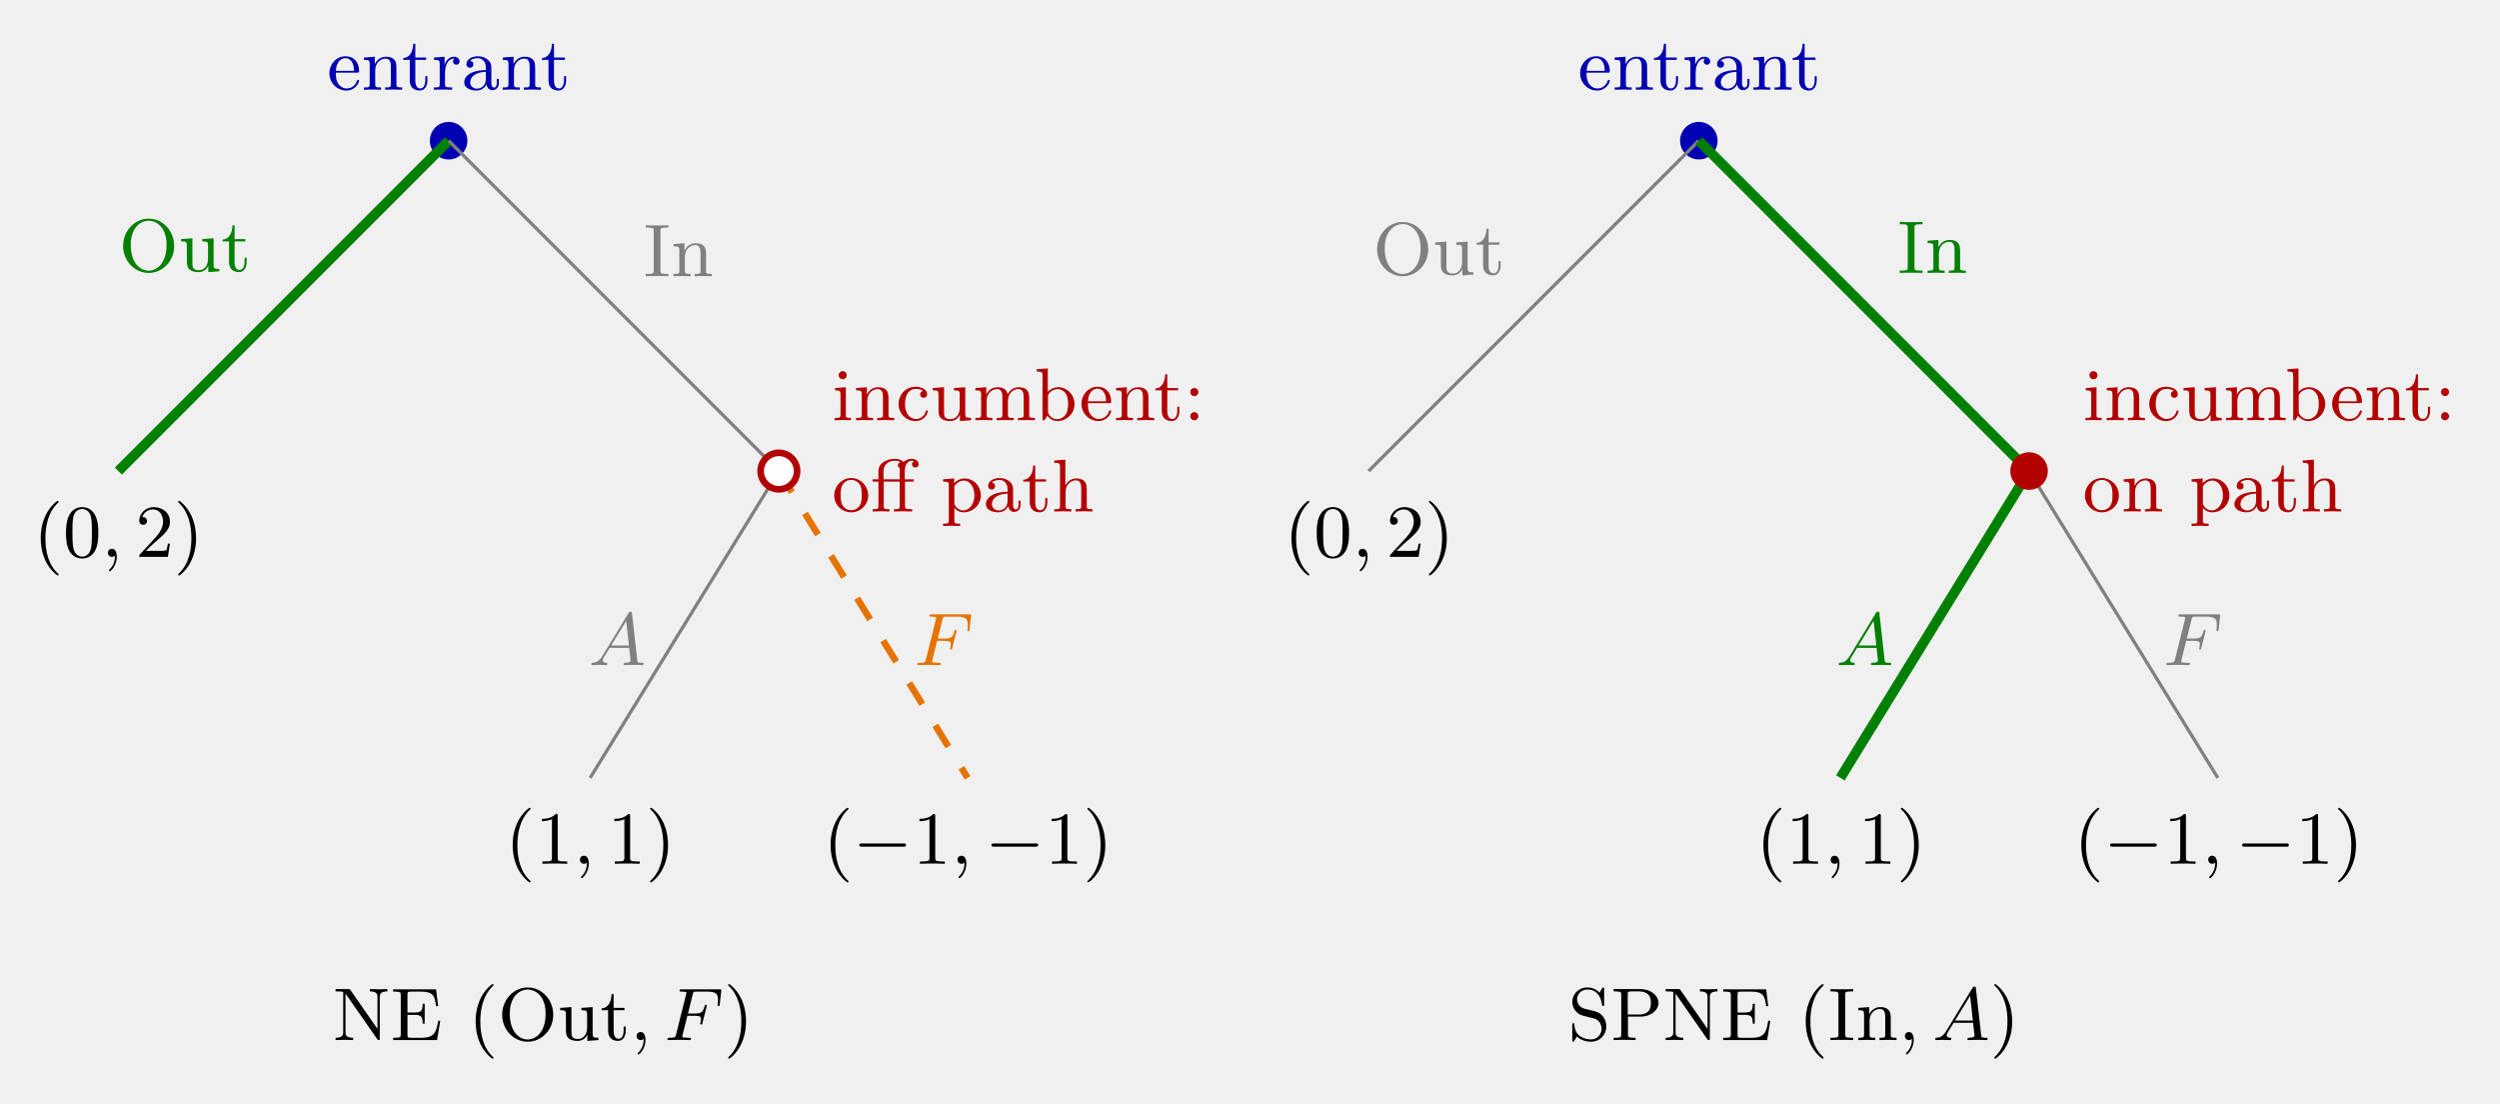
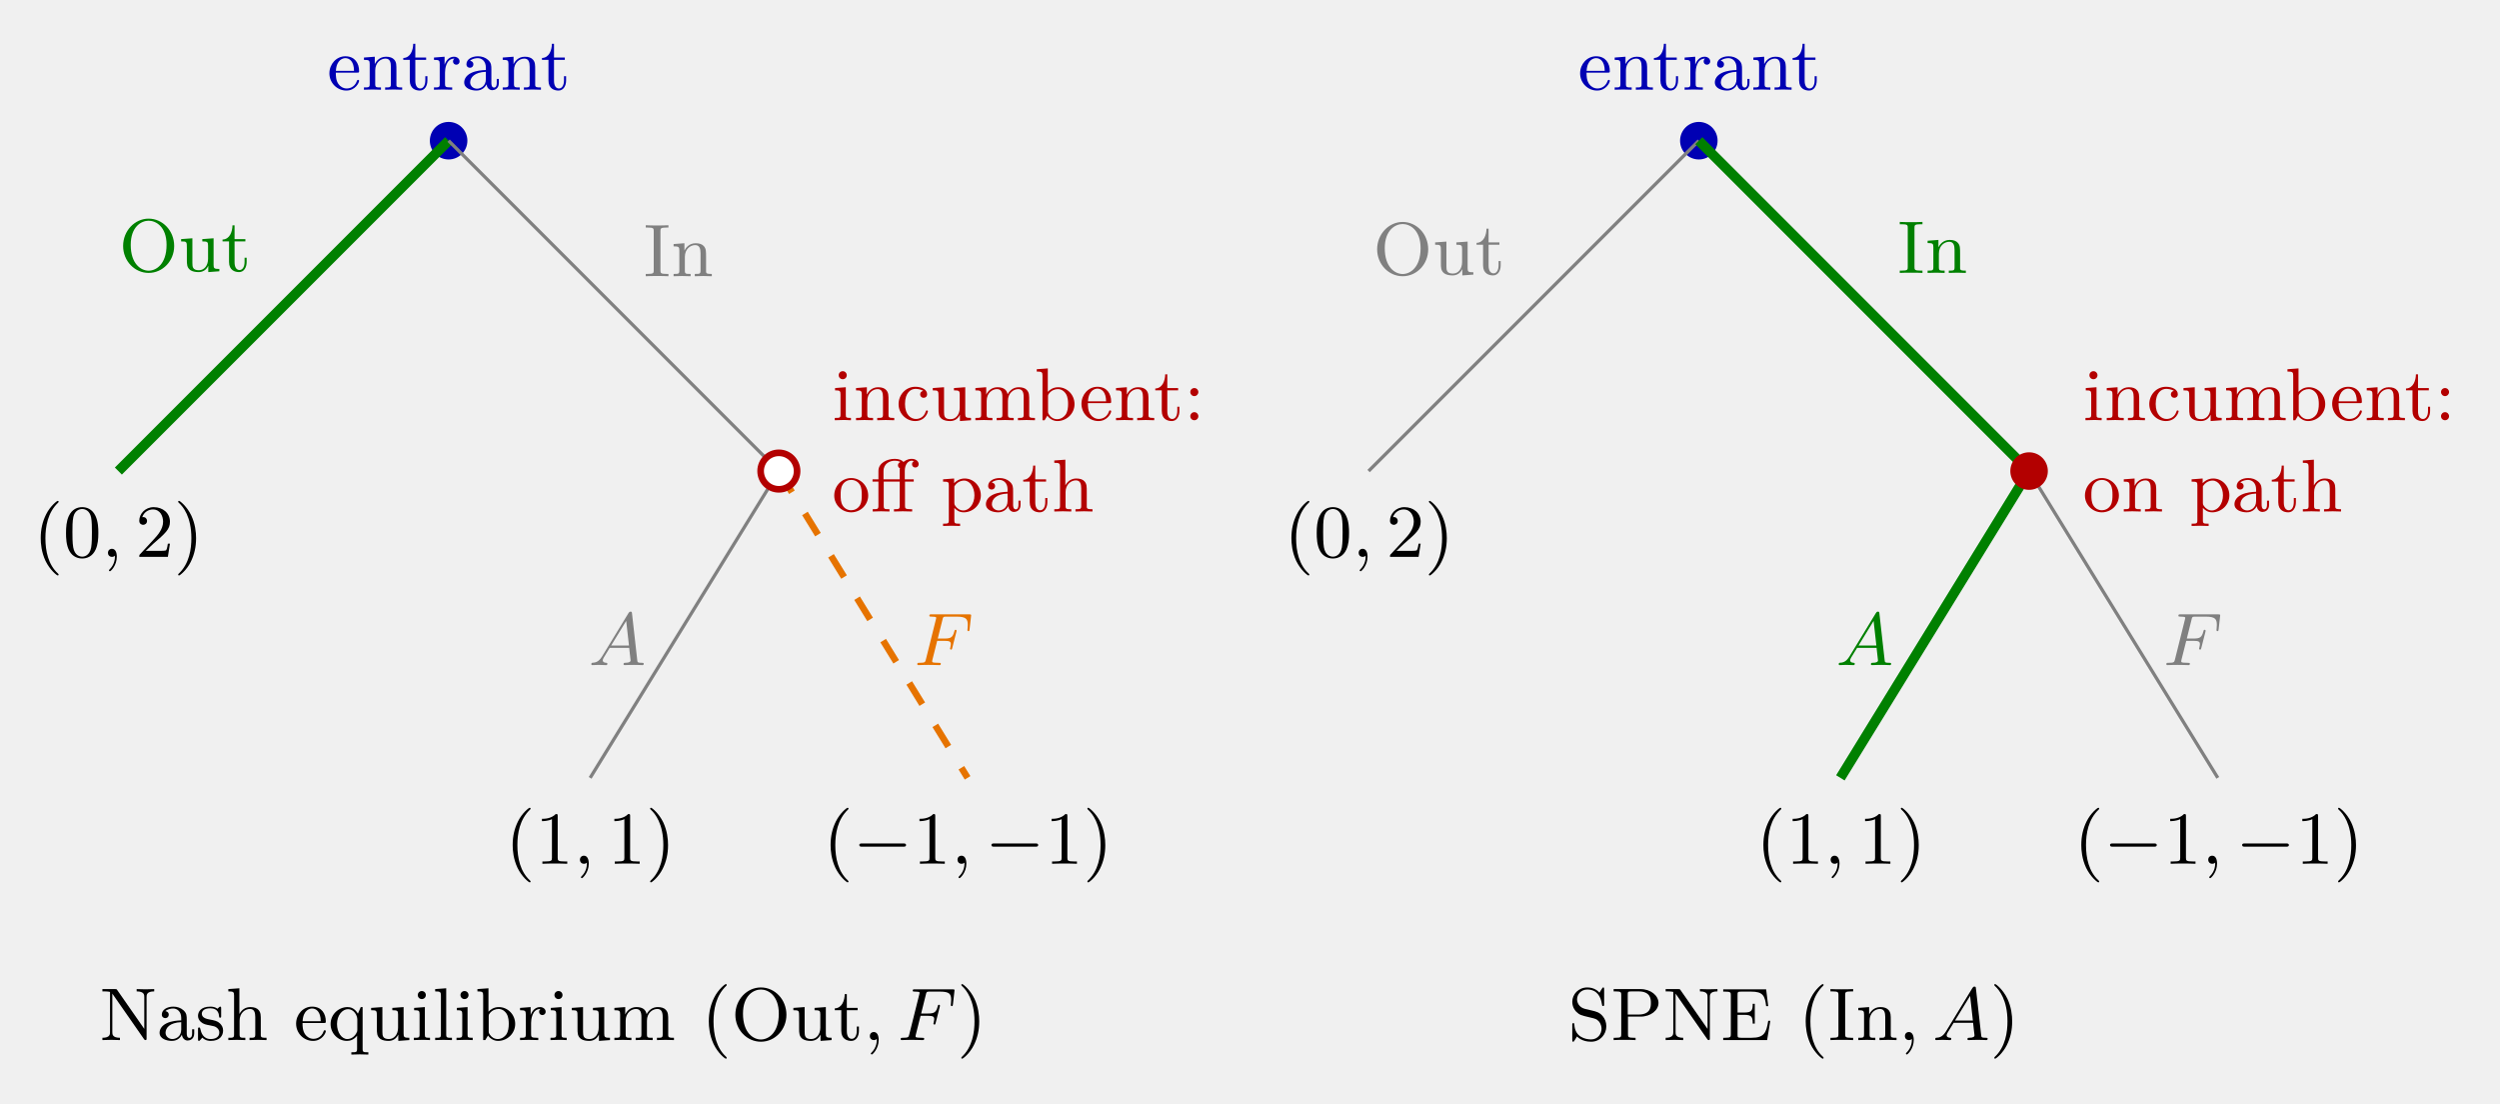
<svg xmlns="http://www.w3.org/2000/svg" xmlns:xlink="http://www.w3.org/1999/xlink" version="1.1" viewBox="0 0 300.303 132.494">
  <defs>
-     <path id="g2-1" d="M1.633-.144C1.633 .152 1.633 .888 .969 1.525C.915 1.579 .915 1.588 .915 1.624C.915 1.686 .978 1.731 1.032 1.731C1.13 1.731 1.857 1.032 1.857-.018C1.857-.574 1.659-.969 1.274-.969C.969-.969 .789-.736 .789-.484S.969 0 1.274 0C1.408 0 1.543-.045 1.633-.144Z" />
-     <path id="g2-2" d="M1.633-1.049C1.193-.332 .798-.305 .44-.278C.377-.269 .332-.197 .332-.117C.332-.063 .368 0 .457 0C.628 0 1.049-.027 1.22-.027C1.417-.027 1.902 0 2.099 0C2.153 0 2.269 0 2.269-.161C2.269-.269 2.162-.278 2.135-.278C2.054-.287 1.713-.305 1.713-.574C1.713-.7 1.812-.87 1.839-.915L2.547-2.072H4.889C4.916-1.866 4.942-1.561 4.969-1.337C5.005-.987 5.059-.592 5.059-.565C5.059-.431 4.934-.278 4.413-.278C4.324-.278 4.207-.278 4.207-.117C4.207-.018 4.279 0 4.341 0C4.512 0 4.727-.018 4.907-.018S5.301-.027 5.445-.027C5.741-.027 5.759-.027 5.974-.018C6.118-.009 6.324 0 6.467 0C6.521 0 6.638 0 6.638-.161C6.638-.278 6.539-.278 6.431-.278C5.893-.278 5.884-.341 5.857-.601L5.23-6.18C5.212-6.378 5.203-6.423 5.05-6.423C4.925-6.423 4.871-6.36 4.799-6.243L1.633-1.049ZM2.718-2.35L4.53-5.31L4.862-2.35H2.718Z" />
-     <path id="g2-3" d="M2.79-2.915H3.669C4.306-2.915 4.431-2.808 4.431-2.521C4.431-2.494 4.422-2.332 4.368-2.117C4.333-2.009 4.333-2 4.333-1.982C4.333-1.946 4.359-1.866 4.458-1.866S4.566-1.911 4.602-2.054L5.095-3.992C5.104-4.028 5.122-4.081 5.122-4.126C5.122-4.18 5.086-4.243 4.996-4.243C4.898-4.243 4.88-4.18 4.844-4.028C4.664-3.328 4.413-3.193 3.687-3.193H2.861C2.978-3.687 3.436-5.526 3.471-5.642C3.534-5.822 3.633-5.822 3.902-5.822H5.14C6.27-5.822 6.467-5.526 6.467-4.835C6.467-4.53 6.423-4.288 6.423-4.216S6.467-4.081 6.548-4.081C6.656-4.081 6.665-4.144 6.683-4.306L6.871-5.974C6.871-6.1 6.781-6.1 6.611-6.1H2.117C1.938-6.1 1.848-6.1 1.848-5.938C1.848-5.822 1.938-5.822 2.126-5.822C2.162-5.822 2.323-5.822 2.467-5.804C2.664-5.777 2.673-5.741 2.673-5.66C2.673-5.633 2.673-5.615 2.628-5.454L1.435-.682C1.354-.359 1.337-.278 .664-.278C.493-.278 .395-.278 .395-.117C.395-.063 .422 0 .529 0C.628 0 1.049-.009 1.139-.018C1.211-.027 1.525-.027 1.722-.027C1.893-.027 2.144-.018 2.359-.018S2.826 0 3.041 0C3.113 0 3.229 0 3.229-.161C3.229-.278 3.14-.278 2.951-.278C2.933-.278 2.7-.278 2.485-.296C2.207-.323 2.189-.359 2.189-.466C2.189-.484 2.189-.538 2.225-.673L2.79-2.915Z" />
    <path id="g1-1" d="M3.059 2.135C3.059 2.09 3.032 2.063 2.978 2C1.821 .942 1.471-.673 1.471-2.243C1.471-3.633 1.74-5.319 3.005-6.521C3.041-6.557 3.059-6.584 3.059-6.629C3.059-6.692 3.014-6.728 2.951-6.728C2.843-6.728 2.036-6.082 1.552-5.104C1.121-4.243 .906-3.319 .906-2.251C.906-1.606 .987-.583 1.48 .475C2.009 1.579 2.843 2.234 2.951 2.234C3.014 2.234 3.059 2.198 3.059 2.135Z" />
    <path id="g1-2" d="M2.673-2.251C2.673-2.987 2.565-3.974 2.099-4.969C1.57-6.073 .736-6.728 .628-6.728C.538-6.728 .52-6.656 .52-6.629C.52-6.584 .538-6.557 .601-6.494C1.121-6.028 2.108-4.808 2.108-2.251C2.108-.969 1.875 .816 .574 2.027C.556 2.054 .52 2.09 .52 2.135C.52 2.162 .538 2.234 .628 2.234C.736 2.234 1.543 1.588 2.027 .61C2.458-.251 2.673-1.175 2.673-2.251Z" />
    <path id="g1-3" d="M4.243-2.87C4.243-3.471 4.216-4.243 3.902-4.916C3.507-5.759 2.826-5.974 2.305-5.974C1.767-5.974 1.085-5.759 .691-4.898C.404-4.279 .359-3.552 .359-2.87C.359-2.287 .377-1.417 .762-.709C1.184 .054 1.884 .197 2.296 .197C2.879 .197 3.543-.054 3.92-.879C4.189-1.48 4.243-2.153 4.243-2.87ZM2.305-.027C2.036-.027 1.39-.152 1.22-1.166C1.13-1.695 1.13-2.467 1.13-2.978C1.13-3.588 1.13-4.297 1.238-4.79C1.417-5.588 1.991-5.75 2.296-5.75C2.637-5.75 3.202-5.57 3.373-4.736C3.471-4.243 3.471-3.543 3.471-2.978C3.471-2.422 3.471-1.668 3.382-1.139C3.193-.117 2.53-.027 2.305-.027Z" />
    <path id="g1-4" d="M2.727-5.732C2.727-5.956 2.718-5.974 2.494-5.974C1.938-5.4 1.112-5.4 .834-5.4V-5.122C1.005-5.122 1.552-5.122 2.036-5.355V-.718C2.036-.386 2.009-.278 1.175-.278H.888V0C1.211-.027 2.009-.027 2.377-.027S3.552-.027 3.875 0V-.278H3.588C2.754-.278 2.727-.386 2.727-.718V-5.732Z" />
    <path id="g1-5" d="M4.144-1.588H3.893C3.875-1.471 3.803-.942 3.687-.798C3.633-.718 3.014-.718 2.835-.718H1.238L2.126-1.561C3.597-2.835 4.144-3.31 4.144-4.225C4.144-5.256 3.292-5.974 2.189-5.974C1.157-5.974 .457-5.158 .457-4.341C.457-3.893 .843-3.848 .924-3.848C1.121-3.848 1.39-3.992 1.39-4.315C1.39-4.584 1.202-4.781 .924-4.781C.879-4.781 .852-4.781 .816-4.772C1.032-5.409 1.606-5.696 2.09-5.696C3.005-5.696 3.319-4.844 3.319-4.225C3.319-3.31 2.628-2.565 2.198-2.099L.556-.323C.457-.224 .457-.206 .457 0H3.893L4.144-1.588Z" />
    <path id="g3-1" d="M6.055-2.054C6.216-2.054 6.387-2.054 6.387-2.251C6.387-2.44 6.207-2.44 6.055-2.44H1.103C.951-2.44 .771-2.44 .771-2.251C.771-2.054 .942-2.054 1.103-2.054H6.055Z" />
+     <path id="g2-1" d="M1.633-.144C1.633 .152 1.633 .888 .969 1.525C.915 1.579 .915 1.588 .915 1.624C.915 1.686 .978 1.731 1.032 1.731C1.13 1.731 1.857 1.032 1.857-.018C1.857-.574 1.659-.969 1.274-.969C.969-.969 .789-.736 .789-.484S.969 0 1.274 0C1.408 0 1.543-.045 1.633-.144Z" />
+     <path id="g2-2" d="M1.633-1.049C1.193-.332 .798-.305 .44-.278C.377-.269 .332-.197 .332-.117C.332-.063 .368 0 .457 0C.628 0 1.049-.027 1.22-.027C1.417-.027 1.902 0 2.099 0C2.153 0 2.269 0 2.269-.161C2.269-.269 2.162-.278 2.135-.278C2.054-.287 1.713-.305 1.713-.574C1.713-.7 1.812-.87 1.839-.915L2.547-2.072H4.889C4.916-1.866 4.942-1.561 4.969-1.337C5.005-.987 5.059-.592 5.059-.565C5.059-.431 4.934-.278 4.413-.278C4.324-.278 4.207-.278 4.207-.117C4.207-.018 4.279 0 4.341 0C4.512 0 4.727-.018 4.907-.018S5.301-.027 5.445-.027C5.741-.027 5.759-.027 5.974-.018C6.118-.009 6.324 0 6.467 0C6.521 0 6.638 0 6.638-.161C6.638-.278 6.539-.278 6.431-.278C5.893-.278 5.884-.341 5.857-.601L5.23-6.18C5.212-6.378 5.203-6.423 5.05-6.423C4.925-6.423 4.871-6.36 4.799-6.243L1.633-1.049ZM2.718-2.35L4.53-5.31L4.862-2.35H2.718Z" />
+     <path id="g2-3" d="M2.79-2.915H3.669C4.306-2.915 4.431-2.808 4.431-2.521C4.431-2.494 4.422-2.332 4.368-2.117C4.333-2.009 4.333-2 4.333-1.982C4.333-1.946 4.359-1.866 4.458-1.866S4.566-1.911 4.602-2.054L5.095-3.992C5.104-4.028 5.122-4.081 5.122-4.126C5.122-4.18 5.086-4.243 4.996-4.243C4.898-4.243 4.88-4.18 4.844-4.028C4.664-3.328 4.413-3.193 3.687-3.193H2.861C2.978-3.687 3.436-5.526 3.471-5.642C3.534-5.822 3.633-5.822 3.902-5.822H5.14C6.27-5.822 6.467-5.526 6.467-4.835C6.467-4.53 6.423-4.288 6.423-4.216S6.467-4.081 6.548-4.081C6.656-4.081 6.665-4.144 6.683-4.306L6.871-5.974C6.871-6.1 6.781-6.1 6.611-6.1H2.117C1.938-6.1 1.848-6.1 1.848-5.938C1.848-5.822 1.938-5.822 2.126-5.822C2.162-5.822 2.323-5.822 2.467-5.804C2.664-5.777 2.673-5.741 2.673-5.66C2.673-5.633 2.673-5.615 2.628-5.454L1.435-.682C1.354-.359 1.337-.278 .664-.278C.493-.278 .395-.278 .395-.117C.395-.063 .422 0 .529 0C.628 0 1.049-.009 1.139-.018C1.211-.027 1.525-.027 1.722-.027C1.893-.027 2.144-.018 2.359-.018S2.826 0 3.041 0C3.113 0 3.229 0 3.229-.161C3.229-.278 3.14-.278 2.951-.278C2.933-.278 2.7-.278 2.485-.296C2.207-.323 2.189-.359 2.189-.466C2.189-.484 2.189-.538 2.225-.673L2.79-2.915Z" />
    <path id="g0-28" d="M4.458-.798V-1.301H4.207V-.807C4.207-.709 4.207-.26 3.884-.26S3.561-.691 3.561-.834V-2.404C3.561-2.915 3.561-3.22 3.157-3.588C2.826-3.884 2.395-4.019 1.946-4.019C1.193-4.019 .565-3.642 .565-3.068C.565-2.79 .753-2.637 .987-2.637C1.229-2.637 1.399-2.817 1.399-3.05C1.399-3.436 .996-3.48 .996-3.48C1.238-3.714 1.668-3.794 1.929-3.794C2.386-3.794 2.897-3.453 2.897-2.664V-2.368C2.413-2.35 1.74-2.305 1.139-2.018C.493-1.704 .296-1.238 .296-.879C.296-.144 1.166 .099 1.767 .099C2.512 .099 2.852-.395 2.978-.646C3.023-.269 3.283 .054 3.669 .054C3.893 .054 4.458-.081 4.458-.798ZM2.897-1.265C2.897-.395 2.225-.126 1.83-.126C1.408-.126 1.014-.431 1.014-.879C1.014-1.471 1.525-2.099 2.897-2.153V-1.265Z" />
    <path id="g0-35" d="M4.808-1.938C4.808-3.059 3.92-3.965 2.843-3.965C2.234-3.965 1.812-3.651 1.597-3.409V-6.225L.269-6.127V-5.848C.879-5.848 .96-5.786 .96-5.346V0H1.211L1.543-.547C1.821-.152 2.269 .099 2.754 .099C3.821 .099 4.808-.762 4.808-1.938ZM4.037-1.946C4.037-1.525 3.983-1.049 3.749-.691C3.552-.404 3.184-.126 2.709-.126C2.305-.126 1.964-.341 1.749-.673C1.624-.861 1.624-.87 1.624-1.041V-2.861C1.624-3.032 1.624-3.041 1.722-3.184C2.027-3.597 2.467-3.74 2.808-3.74C3.193-3.74 3.552-3.525 3.785-3.148C4.019-2.763 4.037-2.234 4.037-1.946Z" />
    <path id="g0-43" d="M3.83-1.067C3.83-1.175 3.732-1.175 3.705-1.175C3.606-1.175 3.606-1.157 3.552-1.005C3.346-.386 2.843-.152 2.386-.152C1.812-.152 1.076-.619 1.076-1.946C1.076-3.346 1.794-3.767 2.332-3.767C2.449-3.767 2.933-3.749 3.265-3.525C3.077-3.489 2.897-3.364 2.897-3.104C2.897-2.87 3.077-2.691 3.31-2.691S3.732-2.843 3.732-3.122C3.732-3.678 3.104-4.019 2.314-4.019C1.166-4.019 .305-3.059 .305-1.938C.305-.78 1.238 .099 2.296 .099C3.543 .099 3.83-.987 3.83-1.067Z" />
    <path id="g0-44" d="M1.758-3.382C1.758-3.651 1.543-3.866 1.274-3.866S.789-3.651 .789-3.382C.789-3.122 1.005-2.897 1.274-2.897S1.758-3.122 1.758-3.382ZM1.758-.484C1.758-.745 1.543-.969 1.274-.969S.789-.745 .789-.484C.789-.215 1.005 0 1.274 0S1.758-.215 1.758-.484Z" />
    <path id="g0-49" d="M6.001-2.314H5.75C5.526-.924 5.292-.278 3.758-.278H2.503C2.081-.278 2.063-.341 2.063-.646V-3.032H2.897C3.776-3.032 3.884-2.754 3.884-1.982H4.135V-4.359H3.884C3.884-3.588 3.776-3.31 2.897-3.31H2.063V-5.454C2.063-5.759 2.081-5.822 2.503-5.822H3.705C5.104-5.822 5.355-5.337 5.499-4.081H5.75L5.499-6.1H.341V-5.822H.547C1.238-5.822 1.256-5.723 1.256-5.391V-.709C1.256-.377 1.238-.278 .547-.278H.341V0H5.615L6.001-2.314Z" />
    <path id="g0-50" d="M3.83-1.067C3.83-1.13 3.785-1.184 3.705-1.184C3.615-1.184 3.588-1.121 3.579-1.085C3.274-.17 2.476-.152 2.341-.152C1.911-.152 1.543-.395 1.337-.7C1.041-1.139 1.032-1.677 1.032-2.054H3.588C3.785-2.054 3.83-2.054 3.83-2.243C3.83-3.166 3.328-4.019 2.18-4.019C1.103-4.019 .26-3.086 .26-1.973C.26-.798 1.202 .099 2.296 .099S3.83-.861 3.83-1.067ZM3.22-2.269H1.041C1.121-3.651 1.929-3.794 2.18-3.794C2.673-3.794 3.211-3.418 3.22-2.269Z" />
    <path id="g0-63" d="M4.907 0V-.278C4.449-.278 4.225-.278 4.216-.556V-2.278C4.216-3.023 4.216-3.283 3.965-3.597C3.758-3.848 3.418-3.965 2.969-3.965C2.368-3.965 1.929-3.651 1.65-3.148H1.642V-6.225L.314-6.127V-5.848C.924-5.848 1.005-5.786 1.005-5.346V-.691C1.005-.278 .906-.278 .314-.278V0C.736-.018 .906-.027 1.337-.027S1.884-.018 2.359 0V-.278C1.767-.278 1.668-.278 1.668-.691V-2.323C1.668-3.274 2.341-3.74 2.906-3.74C3.436-3.74 3.552-3.301 3.552-2.763V-.691C3.552-.278 3.453-.278 2.861-.278V0C3.283-.018 3.453-.027 3.884-.027S4.431-.018 4.907 0Z" />
    <path id="g0-65" d="M3.023 0V-.278H2.799C2.081-.278 2.063-.386 2.063-.709V-5.418C2.063-5.741 2.081-5.848 2.799-5.848H3.023V-6.127C2.655-6.1 2.045-6.1 1.659-6.1S.664-6.1 .296-6.127V-5.848H.52C1.238-5.848 1.256-5.741 1.256-5.418V-.709C1.256-.386 1.238-.278 .52-.278H.296V0C.664-.027 1.274-.027 1.659-.027S2.655-.027 3.023 0Z" />
    <path id="g0-66" d="M2.269 0V-.278C1.686-.278 1.65-.323 1.65-.673V-3.965L.359-3.866V-3.588C.933-3.588 1.014-3.534 1.014-3.095V-.691C1.014-.278 .915-.278 .323-.278V0C.727-.018 .915-.027 1.31-.027C1.453-.027 1.83-.027 2.269 0ZM1.767-5.409C1.767-5.678 1.552-5.893 1.283-5.893S.798-5.678 .798-5.409S1.014-4.925 1.283-4.925S1.767-5.14 1.767-5.409Z" />
+     <path id="g0-72" d="M2.341 0V-.278C1.749-.278 1.65-.278 1.65-.691V-6.225L.323-6.127V-5.848C.933-5.848 1.014-5.786 1.014-5.346V-.691C1.014-.278 .915-.278 .323-.278V0C.745-.018 .915-.027 1.328-.027C1.749-.027 1.902-.018 2.341 0Z" />
    <path id="g0-75" d="M7.472 0V-.278C7.015-.278 6.79-.278 6.781-.556V-2.278C6.781-3.059 6.781-3.31 6.485-3.642C6.297-3.857 5.938-3.965 5.526-3.965C4.88-3.965 4.44-3.588 4.189-3.113C4.081-3.642 3.723-3.965 2.969-3.965C2.251-3.965 1.812-3.498 1.624-3.086H1.615V-3.965L.314-3.866V-3.588C.924-3.588 1.005-3.525 1.005-3.086V-.691C1.005-.278 .906-.278 .314-.278V0C.736-.018 .906-.027 1.337-.027S1.884-.018 2.359 0V-.278C1.767-.278 1.668-.278 1.668-.691V-2.323C1.668-3.292 2.368-3.74 2.906-3.74C3.4-3.74 3.561-3.391 3.561-2.763V-.691C3.561-.278 3.462-.278 2.87-.278V0C3.292-.018 3.462-.027 3.893-.027S4.44-.018 4.916 0V-.278C4.324-.278 4.225-.278 4.225-.691V-2.323C4.225-3.292 4.925-3.74 5.463-3.74C5.956-3.74 6.118-3.391 6.118-2.763V-.691C6.118-.278 6.019-.278 5.427-.278V0C5.848-.018 6.019-.027 6.449-.027S6.997-.018 7.472 0Z" />
    <path id="g0-76" d="M6.566-5.848V-6.127C6.082-6.109 5.947-6.1 5.517-6.1C5.077-6.1 4.96-6.109 4.458-6.127V-5.848C5.373-5.848 5.373-5.418 5.373-5.176V-1.346L2.117-6.019C2.045-6.127 2.018-6.127 1.848-6.127H.341V-5.848H.592C1.023-5.848 1.256-5.786 1.256-5.786V-.951C1.256-.709 1.256-.278 .341-.278V0C.834-.018 .96-.027 1.399-.027C1.83-.027 1.964-.018 2.449 0V-.278C1.534-.278 1.534-.709 1.534-.951V-5.579L5.346-.108C5.418 0 5.463 0 5.508 0C5.651 0 5.651-.072 5.651-.242V-5.176C5.651-5.418 5.651-5.848 6.566-5.848Z" />
    <path id="g0-77" d="M4.907 0V-.278C4.449-.278 4.225-.278 4.216-.556V-2.278C4.216-3.023 4.216-3.283 3.965-3.597C3.758-3.848 3.418-3.965 2.969-3.965C2.135-3.965 1.749-3.346 1.624-3.095H1.615V-3.965L.314-3.866V-3.588C.924-3.588 1.005-3.525 1.005-3.086V-.691C1.005-.278 .906-.278 .314-.278V0C.736-.018 .906-.027 1.337-.027S1.884-.018 2.359 0V-.278C1.767-.278 1.668-.278 1.668-.691V-2.323C1.668-3.274 2.341-3.74 2.906-3.74C3.436-3.74 3.552-3.301 3.552-2.763V-.691C3.552-.278 3.453-.278 2.861-.278V0C3.283-.018 3.453-.027 3.884-.027S4.431-.018 4.907 0Z" />
    <path id="g0-80" d="M6.647-3.041C6.647-4.871 5.256-6.324 3.579-6.324S.511-4.862 .511-3.041S1.911 .197 3.579 .197S6.647-1.22 6.647-3.041ZM5.732-3.175C5.732-.861 4.485-.072 3.579-.072S1.426-.861 1.426-3.175C1.426-5.364 2.709-6.073 3.579-6.073S5.732-5.364 5.732-3.175Z" />
    <path id="g0-81" d="M4.341-1.911C4.341-3.086 3.409-4.019 2.305-4.019C1.166-4.019 .26-3.059 .26-1.911C.26-.789 1.193 .099 2.296 .099C3.436 .099 4.341-.807 4.341-1.911ZM3.57-1.991C3.57-1.659 3.57-1.139 3.346-.745C3.095-.332 2.682-.152 2.305-.152C1.857-.152 1.48-.377 1.274-.727C1.041-1.103 1.032-1.579 1.032-1.991C1.032-2.323 1.032-2.835 1.256-3.202C1.525-3.66 1.973-3.794 2.296-3.794C2.808-3.794 3.175-3.507 3.355-3.202C3.561-2.826 3.57-2.368 3.57-1.991Z" />
    <path id="g0-83" d="M5.75-4.458C5.75-5.346 4.826-6.127 3.579-6.127H.359V-5.848H.565C1.256-5.848 1.274-5.75 1.274-5.418V-.709C1.274-.377 1.256-.278 .565-.278H.359V0C.762-.027 1.265-.027 1.677-.027S2.592-.027 2.996 0V-.278H2.79C2.099-.278 2.081-.377 2.081-.709V-2.817H3.579C4.835-2.817 5.75-3.597 5.75-4.458ZM4.835-4.458C4.835-4.054 4.835-3.068 3.346-3.068H2.054V-5.481C2.054-5.786 2.072-5.848 2.494-5.848H3.355C4.835-5.848 4.835-4.862 4.835-4.458Z" />
    <path id="g0-84" d="M4.808-1.938C4.808-3.068 3.929-3.965 2.87-3.965C2.386-3.965 1.938-3.767 1.597-3.4V-3.965L.269-3.866V-3.588C.906-3.588 .96-3.534 .96-3.148V1.049C.96 1.462 .861 1.462 .269 1.462V1.74C.691 1.722 .861 1.713 1.292 1.713S1.839 1.722 2.314 1.74V1.462C1.722 1.462 1.624 1.462 1.624 1.049V-.431C1.857-.197 2.162 .099 2.754 .099C3.821 .099 4.808-.762 4.808-1.938ZM4.037-1.938C4.037-.915 3.427-.126 2.7-.126C2.296-.126 1.955-.359 1.74-.673C1.624-.852 1.624-.87 1.624-1.041V-3.014C1.929-3.534 2.422-3.714 2.799-3.714C3.498-3.714 4.037-2.906 4.037-1.938Z" />
+     <path id="g0-91" d="M4.844 1.74V1.462C4.252 1.462 4.153 1.462 4.153 1.049V-3.965H3.929L3.588-3.175C3.166-3.884 2.655-3.965 2.341-3.965C1.283-3.965 .305-3.104 .305-1.929C.305-.789 1.22 .099 2.269 .099C2.646 .099 3.104-.036 3.489-.529V1.049C3.489 1.462 3.391 1.462 2.799 1.462V1.74C3.22 1.722 3.391 1.713 3.821 1.713S4.368 1.722 4.844 1.74ZM3.516-1.238C3.516-1.076 3.516-1.041 3.382-.798C3.157-.413 2.781-.126 2.305-.126C1.642-.126 1.076-.915 1.076-1.929C1.076-2.969 1.713-3.714 2.404-3.714C3.104-3.714 3.516-2.969 3.516-2.476V-1.238Z" />
    <path id="g0-96" d="M3.346-3.409C3.346-3.696 3.077-3.965 2.673-3.965C2.135-3.965 1.758-3.588 1.552-3.032H1.543V-3.965L.269-3.866V-3.588C.879-3.588 .96-3.525 .96-3.086V-.691C.96-.278 .861-.278 .269-.278V0C.745-.018 .861-.027 1.319-.027L2.458 0V-.278H2.278C1.624-.278 1.597-.377 1.597-.709V-2.054C1.597-2.422 1.695-3.74 2.718-3.74V-3.732C2.7-3.723 2.556-3.615 2.556-3.4C2.556-3.157 2.745-3.005 2.951-3.005C3.14-3.005 3.346-3.14 3.346-3.409Z" />
    <path id="g0-97" d="M4.602-1.659C4.602-2.171 4.413-2.565 4.198-2.835C3.812-3.328 3.409-3.427 2.826-3.561L2.036-3.749C1.319-3.929 1.085-4.503 1.085-4.898C1.085-5.499 1.57-6.073 2.323-6.073C3.48-6.073 3.947-5.212 4.072-4.306C4.099-4.135 4.108-4.09 4.216-4.09C4.341-4.09 4.341-4.153 4.341-4.341V-6.073C4.341-6.252 4.341-6.324 4.234-6.324C4.171-6.324 4.162-6.315 4.099-6.207C3.983-6.046 4.072-6.162 3.776-5.696C3.624-5.875 3.157-6.324 2.314-6.324C1.265-6.324 .511-5.508 .511-4.593C.511-3.893 .933-3.462 .978-3.418C1.381-3.023 1.543-2.978 2.61-2.727C3.337-2.556 3.418-2.539 3.714-2.234C3.714-2.234 4.028-1.893 4.028-1.363C4.028-.753 3.588-.081 2.772-.081C2.081-.081 .834-.368 .762-1.848C.753-1.982 .753-2.036 .637-2.036C.511-2.036 .511-1.964 .511-1.785V-.054C.511 .126 .511 .197 .619 .197C.682 .197 .691 .188 .753 .081C.87-.081 .78 .036 1.076-.431C1.633 .108 2.341 .197 2.781 .197C3.875 .197 4.602-.7 4.602-1.659Z" />
+     <path id="g0-98" d="M3.319-1.148C3.319-1.552 3.14-1.794 2.942-2C2.637-2.296 2.314-2.359 1.65-2.485C1.417-2.53 .762-2.646 .762-3.157C.762-3.444 .969-3.821 1.785-3.821C2.754-3.821 2.817-3.077 2.835-2.852C2.843-2.745 2.843-2.691 2.96-2.691C3.086-2.691 3.086-2.754 3.086-2.924V-3.785C3.086-3.938 3.086-4.019 2.978-4.019C2.933-4.019 2.915-4.019 2.799-3.911C2.781-3.893 2.7-3.812 2.646-3.767C2.368-3.965 2.09-4.019 1.785-4.019C.601-4.019 .305-3.364 .305-2.906C.305-2.619 .431-2.386 .637-2.189C.942-1.911 1.283-1.848 1.74-1.767C2.198-1.677 2.35-1.65 2.547-1.498C2.637-1.426 2.861-1.256 2.861-.915C2.861-.126 1.955-.126 1.83-.126C.915-.126 .682-.888 .574-1.372C.547-1.462 .538-1.516 .431-1.516C.305-1.516 .305-1.444 .305-1.283V-.135C.305 .018 .305 .099 .413 .099C.466 .099 .475 .09 .637-.081C.673-.135 .771-.251 .816-.296C1.193 .072 1.606 .099 1.83 .099C2.933 .099 3.319-.547 3.319-1.148Z" />
    <path id="g0-105" d="M3.068-1.112V-1.624H2.817V-1.139C2.817-.475 2.539-.152 2.216-.152C1.615-.152 1.615-.942 1.615-1.103V-3.588H2.915V-3.866H1.615V-5.517H1.363C1.354-4.763 1.041-3.839 .17-3.812V-3.588H.951V-1.112C.951-.108 1.677 .099 2.153 .099C2.754 .099 3.068-.475 3.068-1.112Z" />
    <path id="g0-109" d="M4.907 0V-.278C4.297-.278 4.216-.341 4.216-.78V-3.965L2.861-3.866V-3.588C3.471-3.588 3.552-3.525 3.552-3.086V-1.498C3.552-.7 3.104-.126 2.458-.126C1.713-.126 1.668-.511 1.668-.996V-3.965L.314-3.866V-3.588C1.005-3.588 1.005-3.561 1.005-2.763V-1.417C1.005-.834 1.005-.457 1.417-.144C1.677 .036 2.045 .099 2.404 .099C2.87 .099 3.31-.108 3.57-.646H3.579V.099L4.907 0Z" />
    <path id="g0-122" d="M5.795-5.687C5.795-6.019 5.472-6.324 4.951-6.324C4.745-6.324 4.333-6.27 3.974-5.947C3.785-6.171 3.427-6.324 2.924-6.324C1.991-6.324 .96-5.822 .96-4.88V-3.866H.251V-3.588H.96V-.691C.96-.278 .861-.278 .269-.278V0C.691-.018 .861-.027 1.274-.027C1.695-.027 1.848-.018 2.287 0V-.278C1.695-.278 1.597-.278 1.597-.691V-3.588H3.516V-.691C3.516-.278 3.418-.278 2.826-.278V0C3.301-.018 3.418-.027 3.875-.027L5.014 0V-.278H4.835C4.18-.278 4.153-.377 4.153-.709V-3.588H5.203V-3.866H4.126V-4.88C4.126-5.687 4.557-6.1 4.96-6.1C4.987-6.1 5.095-6.1 5.23-6.046C5.14-6.01 4.996-5.902 4.996-5.678C4.996-5.445 5.167-5.283 5.391-5.283C5.633-5.283 5.795-5.454 5.795-5.687ZM3.606-5.947C3.525-5.92 3.31-5.831 3.31-5.552C3.31-5.463 3.337-5.283 3.543-5.194C3.516-5.086 3.516-5.005 3.516-4.898V-3.866H1.57V-4.853C1.57-5.759 2.341-6.1 2.924-6.1C3.032-6.1 3.337-6.091 3.606-5.947Z" />
  </defs>
  <g id="page1">
    <path d="M56.164 16.9C56.164 15.655 55.155 14.646 53.909 14.646S51.655 15.655 51.655 16.9S52.664 19.155 53.909 19.155S56.164 18.145 56.164 16.9Z" fill="#0000b3" />
    <g fill="#0000b3" transform="matrix(1 0 0 1 0 132.494)">
      <use x="39.323" y="-121.715" xlink:href="#g0-50" />
      <use x="43.422" y="-121.715" xlink:href="#g0-77" />
      <use x="48.293" y="-121.715" xlink:href="#g0-105" />
      <use x="51.881" y="-121.715" xlink:href="#g0-96" />
      <use x="55.487" y="-121.715" xlink:href="#g0-28" />
      <use x="60.097" y="-121.715" xlink:href="#g0-77" />
      <use x="64.959" y="-121.715" xlink:href="#g0-105" />
    </g>
    <g transform="matrix(1 0 0 1 0 132.494)">
      <use x="3.987" y="-65.602" xlink:href="#g1-1" />
      <use x="7.575" y="-65.602" xlink:href="#g1-3" />
      <use x="12.181" y="-65.602" xlink:href="#g2-1" />
      <use x="16.279" y="-65.602" xlink:href="#g1-5" />
      <use x="20.889" y="-65.602" xlink:href="#g1-2" />
    </g>
    <g transform="matrix(1 0 0 1 0 132.494)">
      <use x="60.702" y="-28.737" xlink:href="#g1-1" />
      <use x="64.291" y="-28.737" xlink:href="#g1-4" />
      <use x="68.897" y="-28.737" xlink:href="#g2-1" />
      <use x="72.994" y="-28.737" xlink:href="#g1-4" />
      <use x="77.605" y="-28.737" xlink:href="#g1-2" />
    </g>
    <g transform="matrix(1 0 0 1 0 132.494)">
      <use x="98.905" y="-28.737" xlink:href="#g1-1" />
      <use x="102.49" y="-28.737" xlink:href="#g3-1" />
      <use x="109.66" y="-28.737" xlink:href="#g1-4" />
      <use x="114.27" y="-28.737" xlink:href="#g2-1" />
      <use x="118.368" y="-28.737" xlink:href="#g3-1" />
      <use x="125.538" y="-28.737" xlink:href="#g1-4" />
      <use x="130.148" y="-28.737" xlink:href="#g1-2" />
    </g>
    <path d="M206.402 16.9C206.402 15.655 205.393 14.646 204.148 14.646S201.893 15.655 201.893 16.9S202.902 19.155 204.148 19.155S206.402 18.145 206.402 16.9Z" fill="#0000b3" />
    <g fill="#0000b3" transform="matrix(1 0 0 1 0 132.494)">
      <use x="189.621" y="-121.715" xlink:href="#g0-50" />
      <use x="193.72" y="-121.715" xlink:href="#g0-77" />
      <use x="198.582" y="-121.715" xlink:href="#g0-105" />
      <use x="202.17" y="-121.715" xlink:href="#g0-96" />
      <use x="205.776" y="-121.715" xlink:href="#g0-28" />
      <use x="210.386" y="-121.715" xlink:href="#g0-77" />
      <use x="215.248" y="-121.715" xlink:href="#g0-105" />
    </g>
    <g transform="matrix(1 0 0 1 0 132.494)">
      <use x="154.283" y="-65.602" xlink:href="#g1-1" />
      <use x="157.871" y="-65.602" xlink:href="#g1-3" />
      <use x="162.479" y="-65.602" xlink:href="#g2-1" />
      <use x="166.576" y="-65.602" xlink:href="#g1-5" />
      <use x="171.187" y="-65.602" xlink:href="#g1-2" />
    </g>
    <g transform="matrix(1 0 0 1 0 132.494)">
      <use x="210.999" y="-28.737" xlink:href="#g1-1" />
      <use x="214.587" y="-28.737" xlink:href="#g1-4" />
      <use x="219.194" y="-28.737" xlink:href="#g2-1" />
      <use x="223.291" y="-28.737" xlink:href="#g1-4" />
      <use x="227.902" y="-28.737" xlink:href="#g1-2" />
      <use x="249.202" y="-28.737" xlink:href="#g1-1" />
      <use x="252.787" y="-28.737" xlink:href="#g3-1" />
      <use x="259.957" y="-28.737" xlink:href="#g1-4" />
      <use x="264.567" y="-28.737" xlink:href="#g2-1" />
      <use x="268.664" y="-28.737" xlink:href="#g3-1" />
      <use x="275.834" y="-28.737" xlink:href="#g1-4" />
      <use x="280.445" y="-28.737" xlink:href="#g1-2" />
    </g>
    <path d="M53.909 16.9L14.224 56.585" stroke="#008000" fill="none" stroke-width="1.196" stroke-miterlimit="10" />
    <g fill="#008000" transform="matrix(1 0 0 1 0 132.494)">
      <use x="14.284" y="-99.907" xlink:href="#g0-80" />
      <use x="21.451" y="-99.907" xlink:href="#g0-109" />
      <use x="26.573" y="-99.907" xlink:href="#g0-105" />
    </g>
    <path d="M53.909 16.9L93.595 56.585" stroke="#808080" fill="none" stroke-width=".399" stroke-miterlimit="10" />
    <g fill="#808080" transform="matrix(1 0 0 1 0 132.494)">
      <use x="77.303" y="-99.312" xlink:href="#g0-65" />
      <use x="80.631" y="-99.312" xlink:href="#g0-77" />
    </g>
    <path d="M93.595 56.585L70.918 93.436" stroke="#808080" fill="none" stroke-width=".399" stroke-miterlimit="10" />
    <g fill="#808080" transform="matrix(1 0 0 1 0 132.494)">
      <use x="70.721" y="-52.599" xlink:href="#g2-2" />
    </g>
    <path d="M93.595 56.585L116.273 93.436" stroke="#e67300" fill="none" stroke-width=".797" stroke-miterlimit="10" stroke-dasharray="2.989 2.989" />
    <g fill="#e67300" transform="matrix(1 0 0 1 0 132.494)">
      <use x="109.83" y="-52.599" xlink:href="#g2-3" />
    </g>
    <path d="M95.787 56.585C95.787 55.375 94.806 54.394 93.595 54.394S91.403 55.375 91.403 56.585S92.385 58.777 93.595 58.777S95.787 57.796 95.787 56.585Z" fill="#fff" />
    <path d="M95.787 56.585C95.787 55.375 94.806 54.394 93.595 54.394S91.403 55.375 91.403 56.585S92.385 58.777 93.595 58.777S95.787 57.796 95.787 56.585Z" stroke="#b30000" fill="none" stroke-width=".797" stroke-miterlimit="10" />
    <g fill="#b30000" transform="matrix(1 0 0 1 0 132.494)">
      <use x="99.989" y="-82.015" xlink:href="#g0-66" />
      <use x="102.555" y="-82.015" xlink:href="#g0-77" />
      <use x="107.677" y="-82.015" xlink:href="#g0-43" />
      <use x="111.776" y="-82.015" xlink:href="#g0-109" />
      <use x="116.898" y="-82.015" xlink:href="#g0-75" />
      <use x="124.316" y="-82.015" xlink:href="#g0-35" />
      <use x="129.698" y="-82.015" xlink:href="#g0-50" />
      <use x="133.797" y="-82.015" xlink:href="#g0-77" />
      <use x="138.659" y="-82.015" xlink:href="#g0-105" />
      <use x="142.247" y="-82.015" xlink:href="#g0-44" />
      <use x="99.989" y="-71.052" xlink:href="#g0-81" />
      <use x="104.6" y="-71.052" xlink:href="#g0-122" />
      <use x="113.059" y="-71.052" xlink:href="#g0-84" />
      <use x="118.181" y="-71.052" xlink:href="#g0-28" />
      <use x="122.791" y="-71.052" xlink:href="#g0-105" />
      <use x="126.379" y="-71.052" xlink:href="#g0-63" />
    </g>
    <g transform="matrix(1 0 0 1 0 132.494)">
-       <use x="39.987" y="-7.558" xlink:href="#g0-76" />
-       <use x="46.903" y="-7.558" xlink:href="#g0-49" />
-       <use x="56.25" y="-7.558" xlink:href="#g1-1" />
-       <use x="59.835" y="-7.558" xlink:href="#g0-80" />
-       <use x="67.002" y="-7.558" xlink:href="#g0-109" />
-       <use x="72.124" y="-7.558" xlink:href="#g0-105" />
-       <use x="75.712" y="-7.558" xlink:href="#g2-1" />
-       <use x="79.811" y="-7.558" xlink:href="#g2-3" />
-       <use x="86.976" y="-7.558" xlink:href="#g1-2" />
+       <use x="11.965" y="-7.558" xlink:href="#g0-76" />
+       <use x="18.881" y="-7.558" xlink:href="#g0-28" />
+       <use x="23.491" y="-7.558" xlink:href="#g0-98" />
+       <use x="27.124" y="-7.558" xlink:href="#g0-63" />
+       <use x="35.323" y="-7.558" xlink:href="#g0-50" />
+       <use x="39.422" y="-7.558" xlink:href="#g0-91" />
+       <use x="44.284" y="-7.558" xlink:href="#g0-109" />
+       <use x="49.406" y="-7.558" xlink:href="#g0-66" />
+       <use x="51.971" y="-7.558" xlink:href="#g0-72" />
+       <use x="54.536" y="-7.558" xlink:href="#g0-66" />
+       <use x="57.102" y="-7.558" xlink:href="#g0-35" />
+       <use x="62.224" y="-7.558" xlink:href="#g0-96" />
+       <use x="65.83" y="-7.558" xlink:href="#g0-66" />
+       <use x="68.395" y="-7.558" xlink:href="#g0-109" />
+       <use x="73.517" y="-7.558" xlink:href="#g0-75" />
+       <use x="84.272" y="-7.558" xlink:href="#g1-1" />
+       <use x="87.857" y="-7.558" xlink:href="#g0-80" />
+       <use x="95.024" y="-7.558" xlink:href="#g0-109" />
+       <use x="100.146" y="-7.558" xlink:href="#g0-105" />
+       <use x="103.734" y="-7.558" xlink:href="#g2-1" />
+       <use x="107.833" y="-7.558" xlink:href="#g2-3" />
+       <use x="114.998" y="-7.558" xlink:href="#g1-2" />
    </g>
    <path d="M204.148 16.9L164.462 56.585" stroke="#808080" fill="none" stroke-width=".399" stroke-miterlimit="10" />
    <g fill="#808080" transform="matrix(1 0 0 1 0 132.494)">
      <use x="164.98" y="-99.509" xlink:href="#g0-80" />
      <use x="172.147" y="-99.509" xlink:href="#g0-109" />
      <use x="177.268" y="-99.509" xlink:href="#g0-105" />
    </g>
    <path d="M204.148 16.9L243.833 56.585" stroke="#008000" fill="none" stroke-width="1.196" stroke-miterlimit="10" />
    <g fill="#008000" transform="matrix(1 0 0 1 0 132.494)">
      <use x="227.998" y="-99.71" xlink:href="#g0-65" />
      <use x="231.326" y="-99.71" xlink:href="#g0-77" />
    </g>
    <path d="M243.833 56.585L221.156 93.436" stroke="#008000" fill="none" stroke-width="1.196" stroke-miterlimit="10" />
    <g fill="#008000" transform="matrix(1 0 0 1 0 132.494)">
      <use x="220.619" y="-52.599" xlink:href="#g2-2" />
    </g>
    <path d="M243.833 56.585L266.511 93.436" stroke="#808080" fill="none" stroke-width=".399" stroke-miterlimit="10" />
    <g fill="#808080" transform="matrix(1 0 0 1 0 132.494)">
      <use x="259.928" y="-52.599" xlink:href="#g2-3" />
    </g>
    <path d="M246.088 56.585C246.088 55.34 245.079 54.331 243.833 54.331S241.579 55.34 241.579 56.585S242.588 58.84 243.833 58.84S246.088 57.831 246.088 56.585Z" fill="#b30000" />
    <g fill="#b30000" transform="matrix(1 0 0 1 0 132.494)">
      <use x="250.286" y="-82.015" xlink:href="#g0-66" />
      <use x="252.851" y="-82.015" xlink:href="#g0-77" />
      <use x="257.973" y="-82.015" xlink:href="#g0-43" />
      <use x="262.073" y="-82.015" xlink:href="#g0-109" />
      <use x="267.194" y="-82.015" xlink:href="#g0-75" />
      <use x="274.613" y="-82.015" xlink:href="#g0-35" />
      <use x="279.995" y="-82.015" xlink:href="#g0-50" />
      <use x="284.094" y="-82.015" xlink:href="#g0-77" />
      <use x="288.956" y="-82.015" xlink:href="#g0-105" />
      <use x="292.544" y="-82.015" xlink:href="#g0-44" />
      <use x="250.286" y="-71.052" xlink:href="#g0-81" />
      <use x="254.897" y="-71.052" xlink:href="#g0-77" />
      <use x="263.095" y="-71.052" xlink:href="#g0-84" />
      <use x="268.217" y="-71.052" xlink:href="#g0-28" />
      <use x="272.828" y="-71.052" xlink:href="#g0-105" />
      <use x="276.416" y="-71.052" xlink:href="#g0-63" />
    </g>
    <g transform="matrix(1 0 0 1 0 132.494)">
      <use x="188.429" y="-7.558" xlink:href="#g0-97" />
      <use x="193.551" y="-7.558" xlink:href="#g0-83" />
      <use x="199.821" y="-7.558" xlink:href="#g0-76" />
      <use x="206.737" y="-7.558" xlink:href="#g0-49" />
      <use x="216.083" y="-7.558" xlink:href="#g1-1" />
      <use x="219.669" y="-7.558" xlink:href="#g0-65" />
      <use x="222.997" y="-7.558" xlink:href="#g0-77" />
      <use x="228.118" y="-7.558" xlink:href="#g2-1" />
      <use x="232.217" y="-7.558" xlink:href="#g2-2" />
      <use x="239.129" y="-7.558" xlink:href="#g1-2" />
    </g>
  </g>
</svg>
